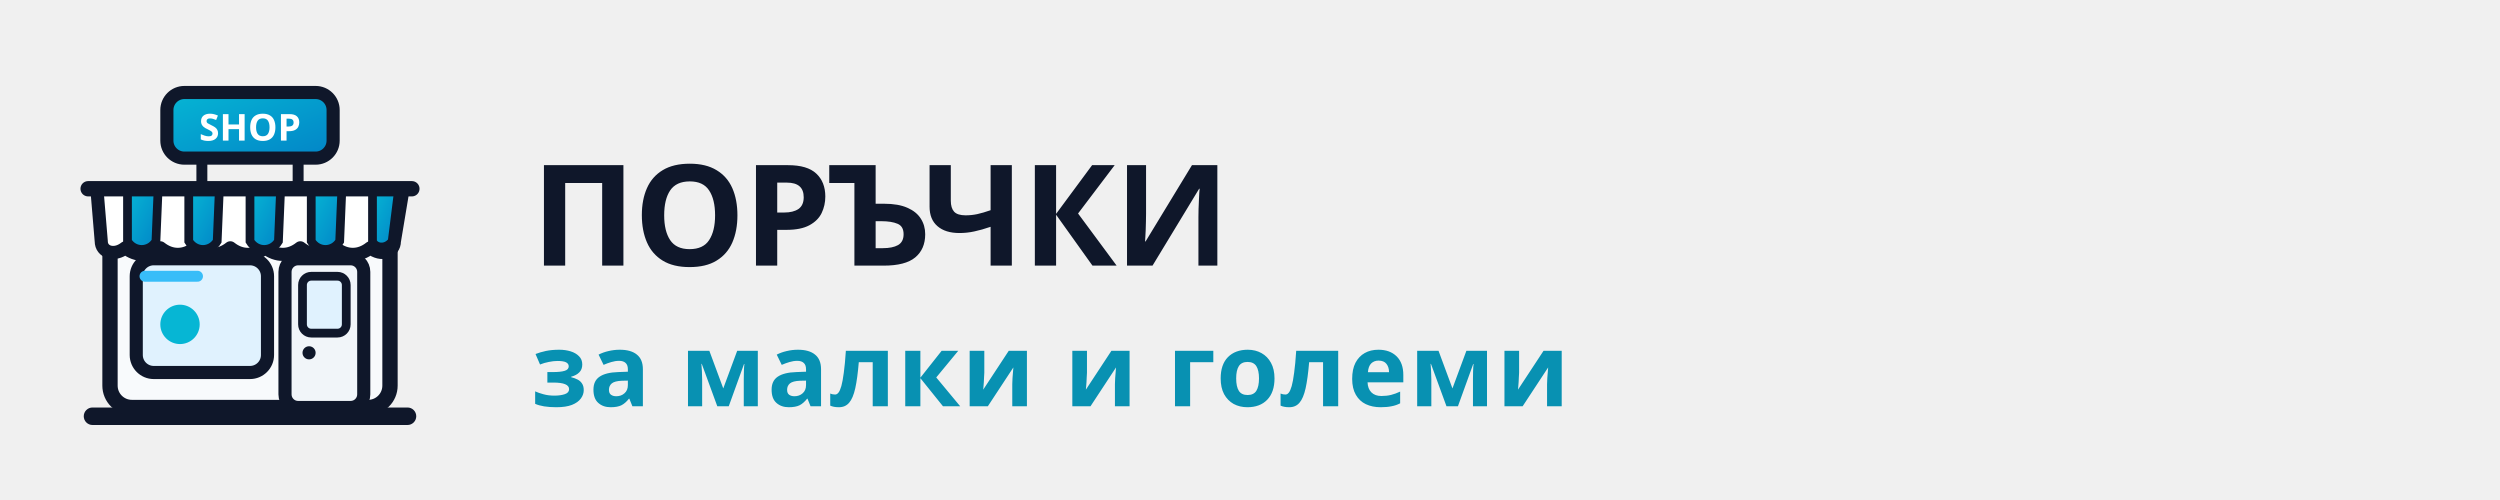
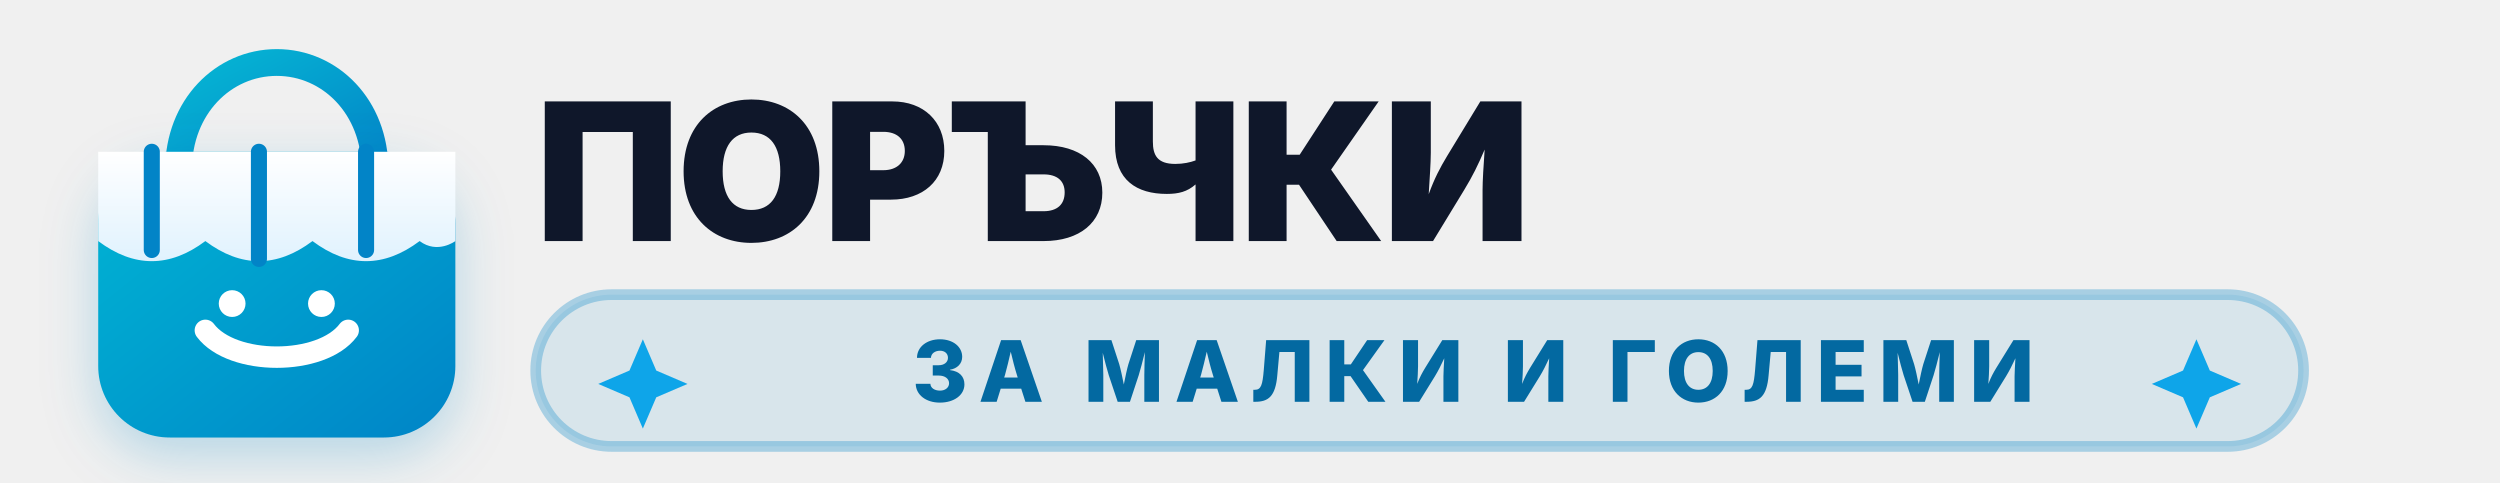
- <svg xmlns="http://www.w3.org/2000/svg" viewBox="0 0 320 64" fill="none">
+ <svg xmlns="http://www.w3.org/2000/svg" viewBox="0 0 280 54" fill="none">
  <defs>
-     <linearGradient id="hGrad" x1="0%" y1="0%" x2="100%" y2="100%">
+     <linearGradient id="logoCyanGrad" x1="0%" y1="0%" x2="100%" y2="100%">
      <stop offset="0%" stop-color="#06B6D4" />
      <stop offset="100%" stop-color="#0284C7" />
    </linearGradient>
+     <linearGradient id="awningLight" x1="0%" y1="0%" x2="0%" y2="100%">
+       <stop offset="0%" stop-color="#FFFFFF" />
+       <stop offset="100%" stop-color="#E0F2FE" />
+     </linearGradient>
+     <filter id="badgeGlow" x="-20%" y="-20%" width="140%" height="140%">
+       <feDropShadow dx="0" dy="2" stdDeviation="3" flood-color="#0284c7" flood-opacity="0.25" />
+     </filter>
  </defs>
-   <g transform="translate(4, 4) scale(0.56)">
-     <rect x="12" y="86" width="76" height="4" rx="2" fill="#0F172A" />
-     <rect x="18" y="44" width="64" height="42" rx="5" fill="#F8FAFC" stroke="#0F172A" stroke-width="3.5" />
-     <rect x="24" y="52" width="30" height="26" rx="4" fill="#E0F2FE" stroke="#0F172A" stroke-width="3" />
-     <path d="M26 56 L38 56" stroke="#38BDF8" stroke-width="2.5" stroke-linecap="round" />
-     <circle cx="34" cy="67" r="4.5" fill="#06B6D4" />
-     <rect x="58" y="52" width="18" height="34" rx="3" fill="#F1F5F9" stroke="#0F172A" stroke-width="3" />
-     <rect x="62" y="56" width="10" height="13" rx="2" fill="#E0F2FE" stroke="#0F172A" stroke-width="2" />
-     <circle cx="63.5" cy="73.5" r="1.5" fill="#0F172A" />
-     <path d="M15 36 L85 36 L83 48 C83 50.5 80 51.5 77.5 49.5 C75 51.5 72 51.5 69.5 49.5 C67 51.5 64 51.5 61.5 49.5 C59 51.5 56 51.5 53.5 49.5 C51 51.5 48 51.5 45.5 49.5 C43 51.5 40 51.5 37.5 49.5 C35 51.5 32 51.5 29.5 49.5 C27 51.5 24 51.5 21.5 49.5 C19 51.5 16 50.5 16 48 Z" fill="#FFFFFF" stroke="#0F172A" stroke-width="3" stroke-linejoin="round" />
-     <path d="M22 36 L29 36 L28.5 48 C27 50.5 23.5 50.5 22 48 Z" fill="url(#hGrad)" stroke="#0F172A" stroke-width="2" />
-     <path d="M36 36 L43 36 L42.5 48 C41 50.5 37.5 50.5 36 48 Z" fill="url(#hGrad)" stroke="#0F172A" stroke-width="2" />
-     <path d="M50 36 L57 36 L56.5 48 C55 50.5 51.5 50.5 50 48 Z" fill="url(#hGrad)" stroke="#0F172A" stroke-width="2" />
-     <path d="M64 36 L71 36 L70.5 48 C69 50.5 65.5 50.5 64 48 Z" fill="url(#hGrad)" stroke="#0F172A" stroke-width="2" />
-     <path d="M78 36 L84 36 L82.5 48 C81 50 78.5 49.5 78 48 Z" fill="url(#hGrad)" stroke="#0F172A" stroke-width="2" />
-     <path d="M13 36 L87 36" stroke="#0F172A" stroke-width="3.5" stroke-linecap="round" />
-     <line x1="39" y1="26" x2="39" y2="36" stroke="#0F172A" stroke-width="2.5" />
-     <line x1="61" y1="26" x2="61" y2="36" stroke="#0F172A" stroke-width="2.5" />
-     <rect x="31" y="14" width="38" height="15" rx="4" fill="url(#hGrad)" stroke="#0F172A" stroke-width="3" />
-     <text x="50" y="25" text-anchor="middle" font-family="system-ui, sans-serif" font-weight="900" font-size="8.5" fill="#FFFFFF">SHOP</text>
+   <g transform="translate(6, 4)">
+     <path d="M14 15 C14 8 19 3 25 3 C31 3 36 8 36 15" stroke="url(#logoCyanGrad)" stroke-width="3" stroke-linecap="round" fill="none" />
+     <rect x="5" y="13" width="40" height="32" rx="8" fill="url(#logoCyanGrad)" filter="url(#badgeGlow)" />
+     <path d="M5 23 C9 26 13 26 17 23 C21 26 25 26 29 23 C33 26 37 26 41 23 C43 24.5 45 23 45 23 L45 13 L5 13 Z" fill="url(#awningLight)" />
+     <line x1="11" y1="13" x2="11" y2="24" stroke="#0284C7" stroke-width="1.8" stroke-linecap="round" />
+     <line x1="23" y1="13" x2="23" y2="25" stroke="#0284C7" stroke-width="1.8" stroke-linecap="round" />
+     <line x1="35" y1="13" x2="35" y2="24" stroke="#0284C7" stroke-width="1.8" stroke-linecap="round" />
+     <path d="M17 33 C20 37 30 37 33 33" stroke="#FFFFFF" stroke-width="2.4" stroke-linecap="round" fill="none" />
+     <circle cx="20" cy="30" r="1.5" fill="#FFFFFF" />
+     <circle cx="30" cy="30" r="1.5" fill="#FFFFFF" />
  </g>
-   <g transform="translate(68, 14)">
-     <text x="0" y="20" font-family="'Unbounded', system-ui, sans-serif" font-weight="800" font-size="18" fill="#0F172A" letter-spacing="-0.3">
+   <g transform="translate(60, 6)">
+     <text x="0" y="21" font-family="'Unbounded', -apple-system, system-ui, sans-serif" font-weight="900" font-size="21.5" fill="#0F172A" letter-spacing="-0.3">
      ПОРЪЧКИ
    </text>
-     <text x="0" y="38" font-family="'Onest', system-ui, sans-serif" font-weight="700" font-size="13" fill="#0891B2" letter-spacing="0.2">
-       за малки и големи
-     </text>
+     <g transform="translate(0, 27)">
+       <rect x="0" y="0" width="198" height="17" rx="8.5" fill="#0284C7" fill-opacity="0.1" stroke="#0284C7" stroke-width="1.2" stroke-opacity="0.3" />
+       <polygon points="12,5 13.5,8.5 17,10 13.5,11.5 12,15 10.5,11.5 7,10 10.5,8.5" fill="#0EA5E9" />
+       <text x="105" y="12" text-anchor="middle" font-family="'Onest', -apple-system, system-ui, sans-serif" font-weight="800" font-size="9.5" fill="#0369A1" letter-spacing="1.2">
+         ЗА МАЛКИ И ГОЛЕМИ
+       </text>
+       <polygon points="186,5 187.5,8.5 191,10 187.5,11.5 186,15 184.5,11.5 181,10 184.5,8.5" fill="#0EA5E9" />
+     </g>
  </g>
</svg>
